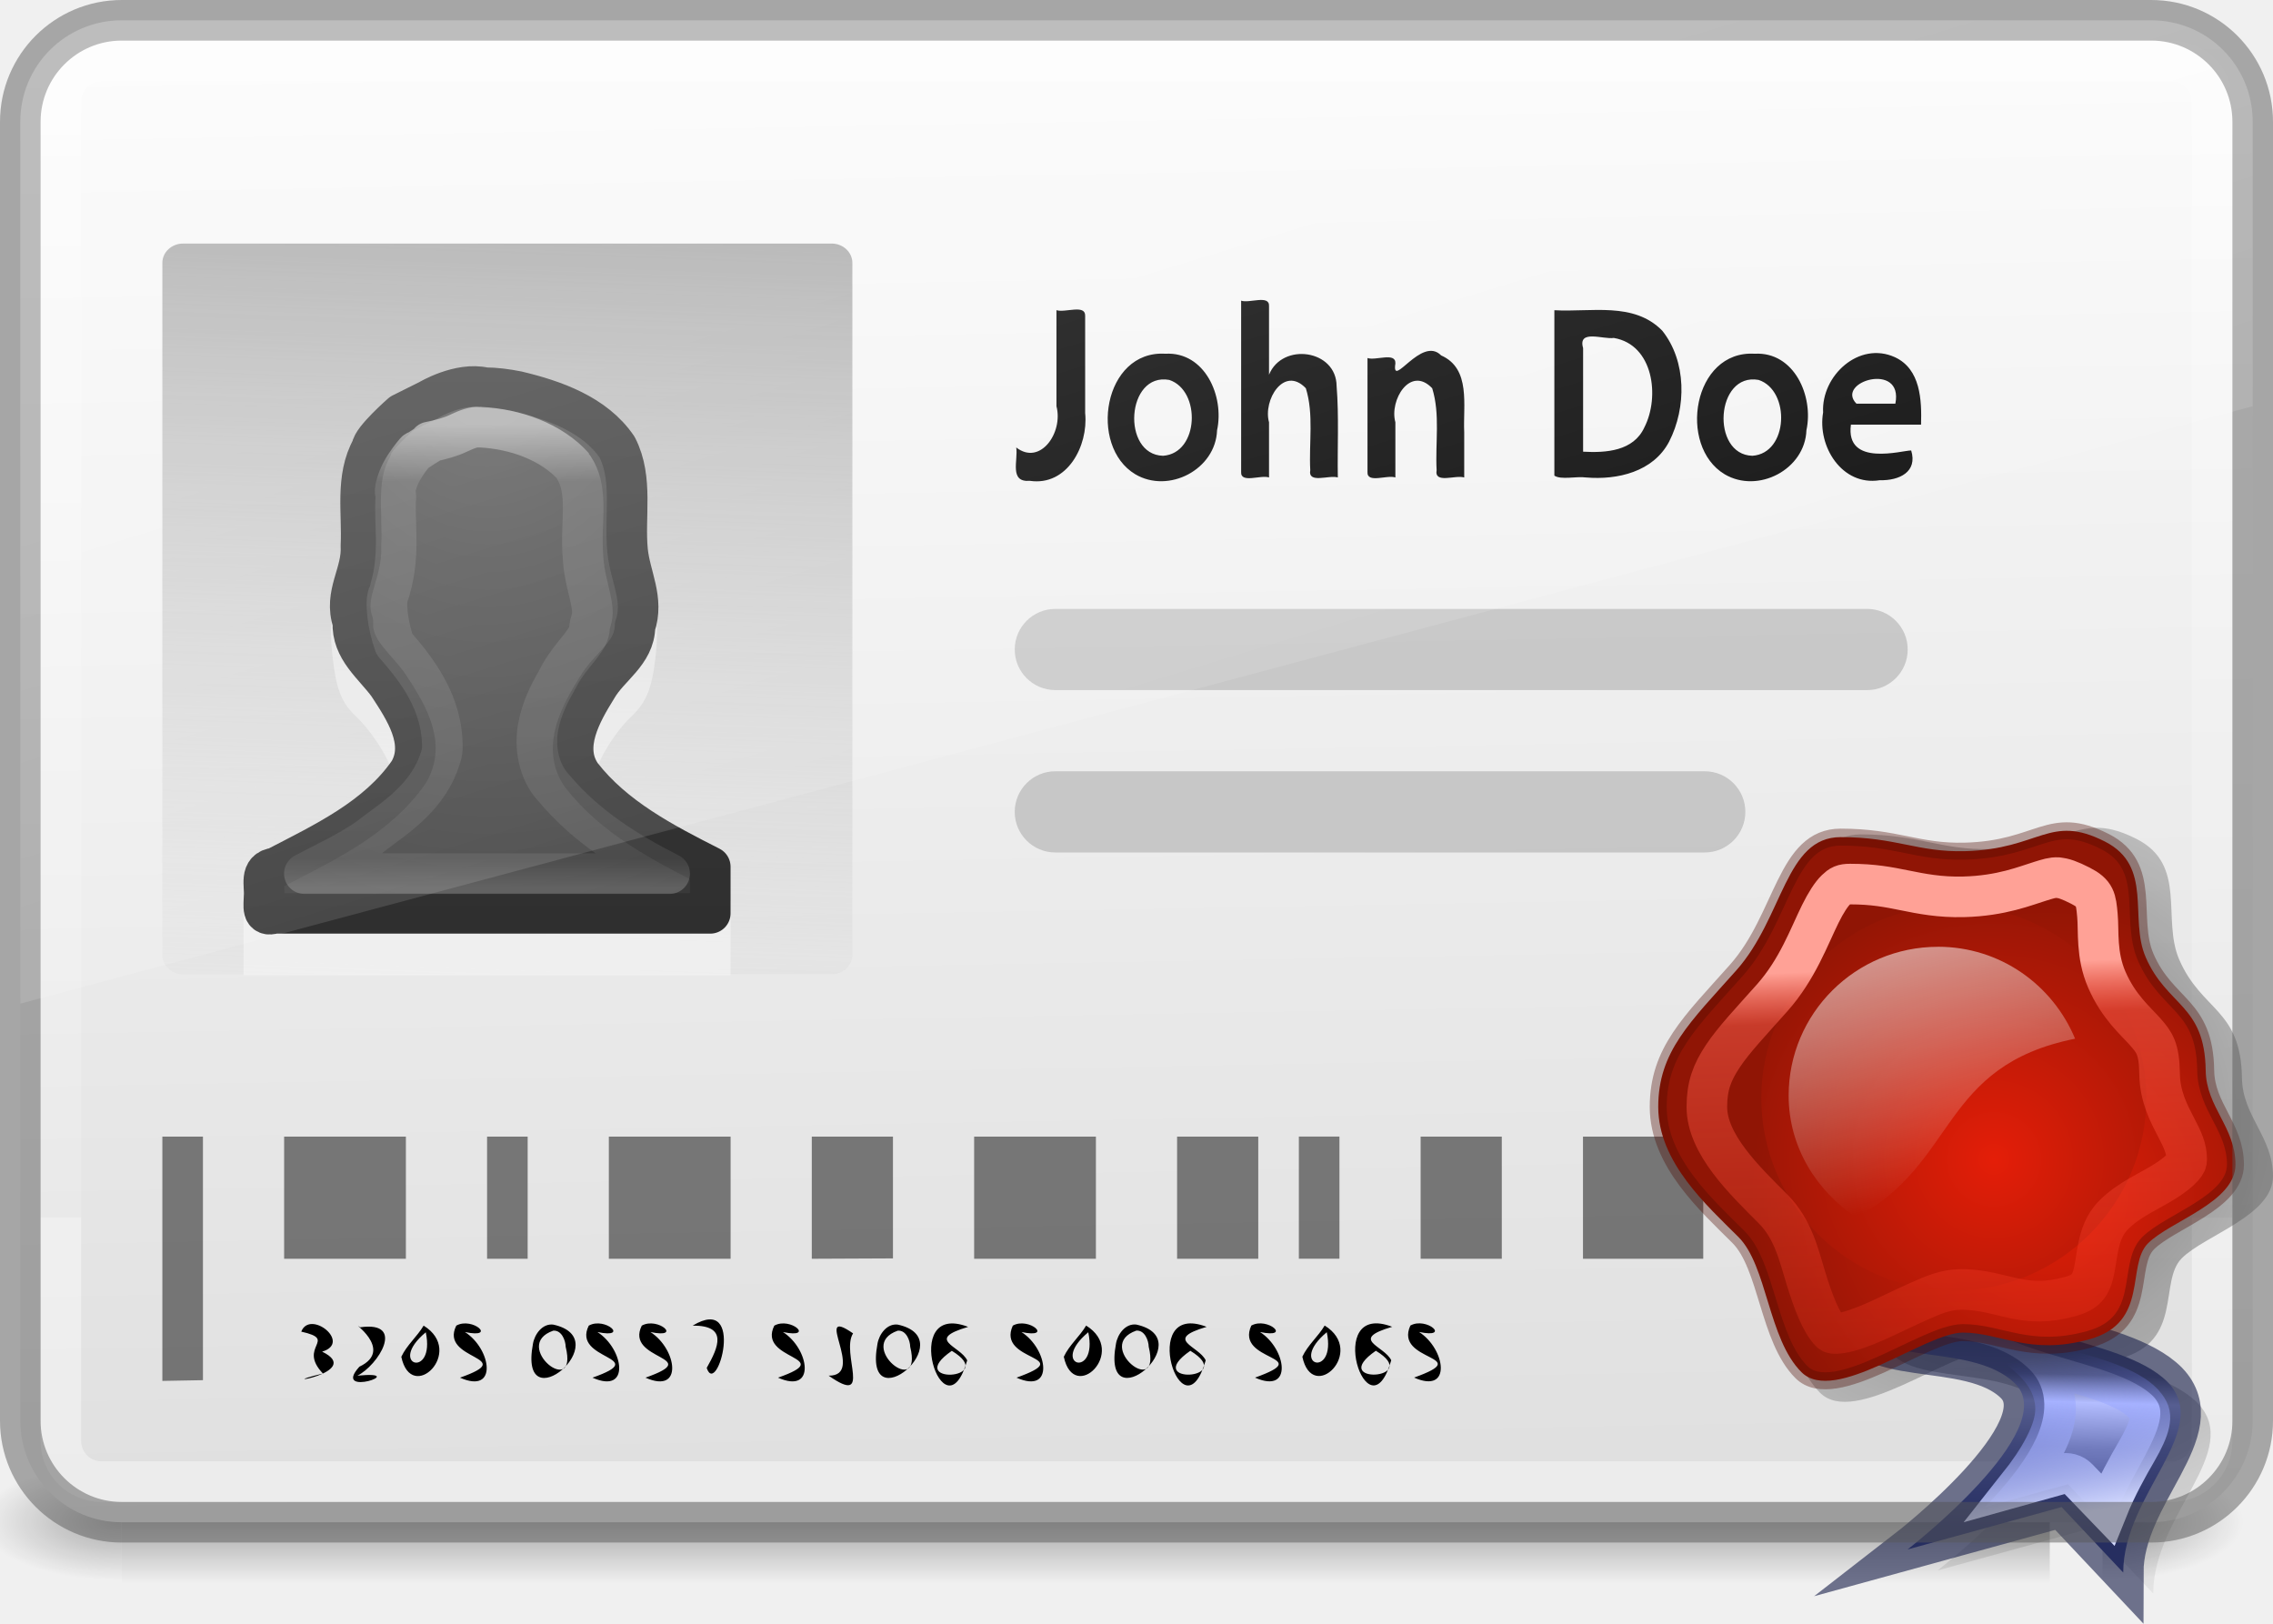
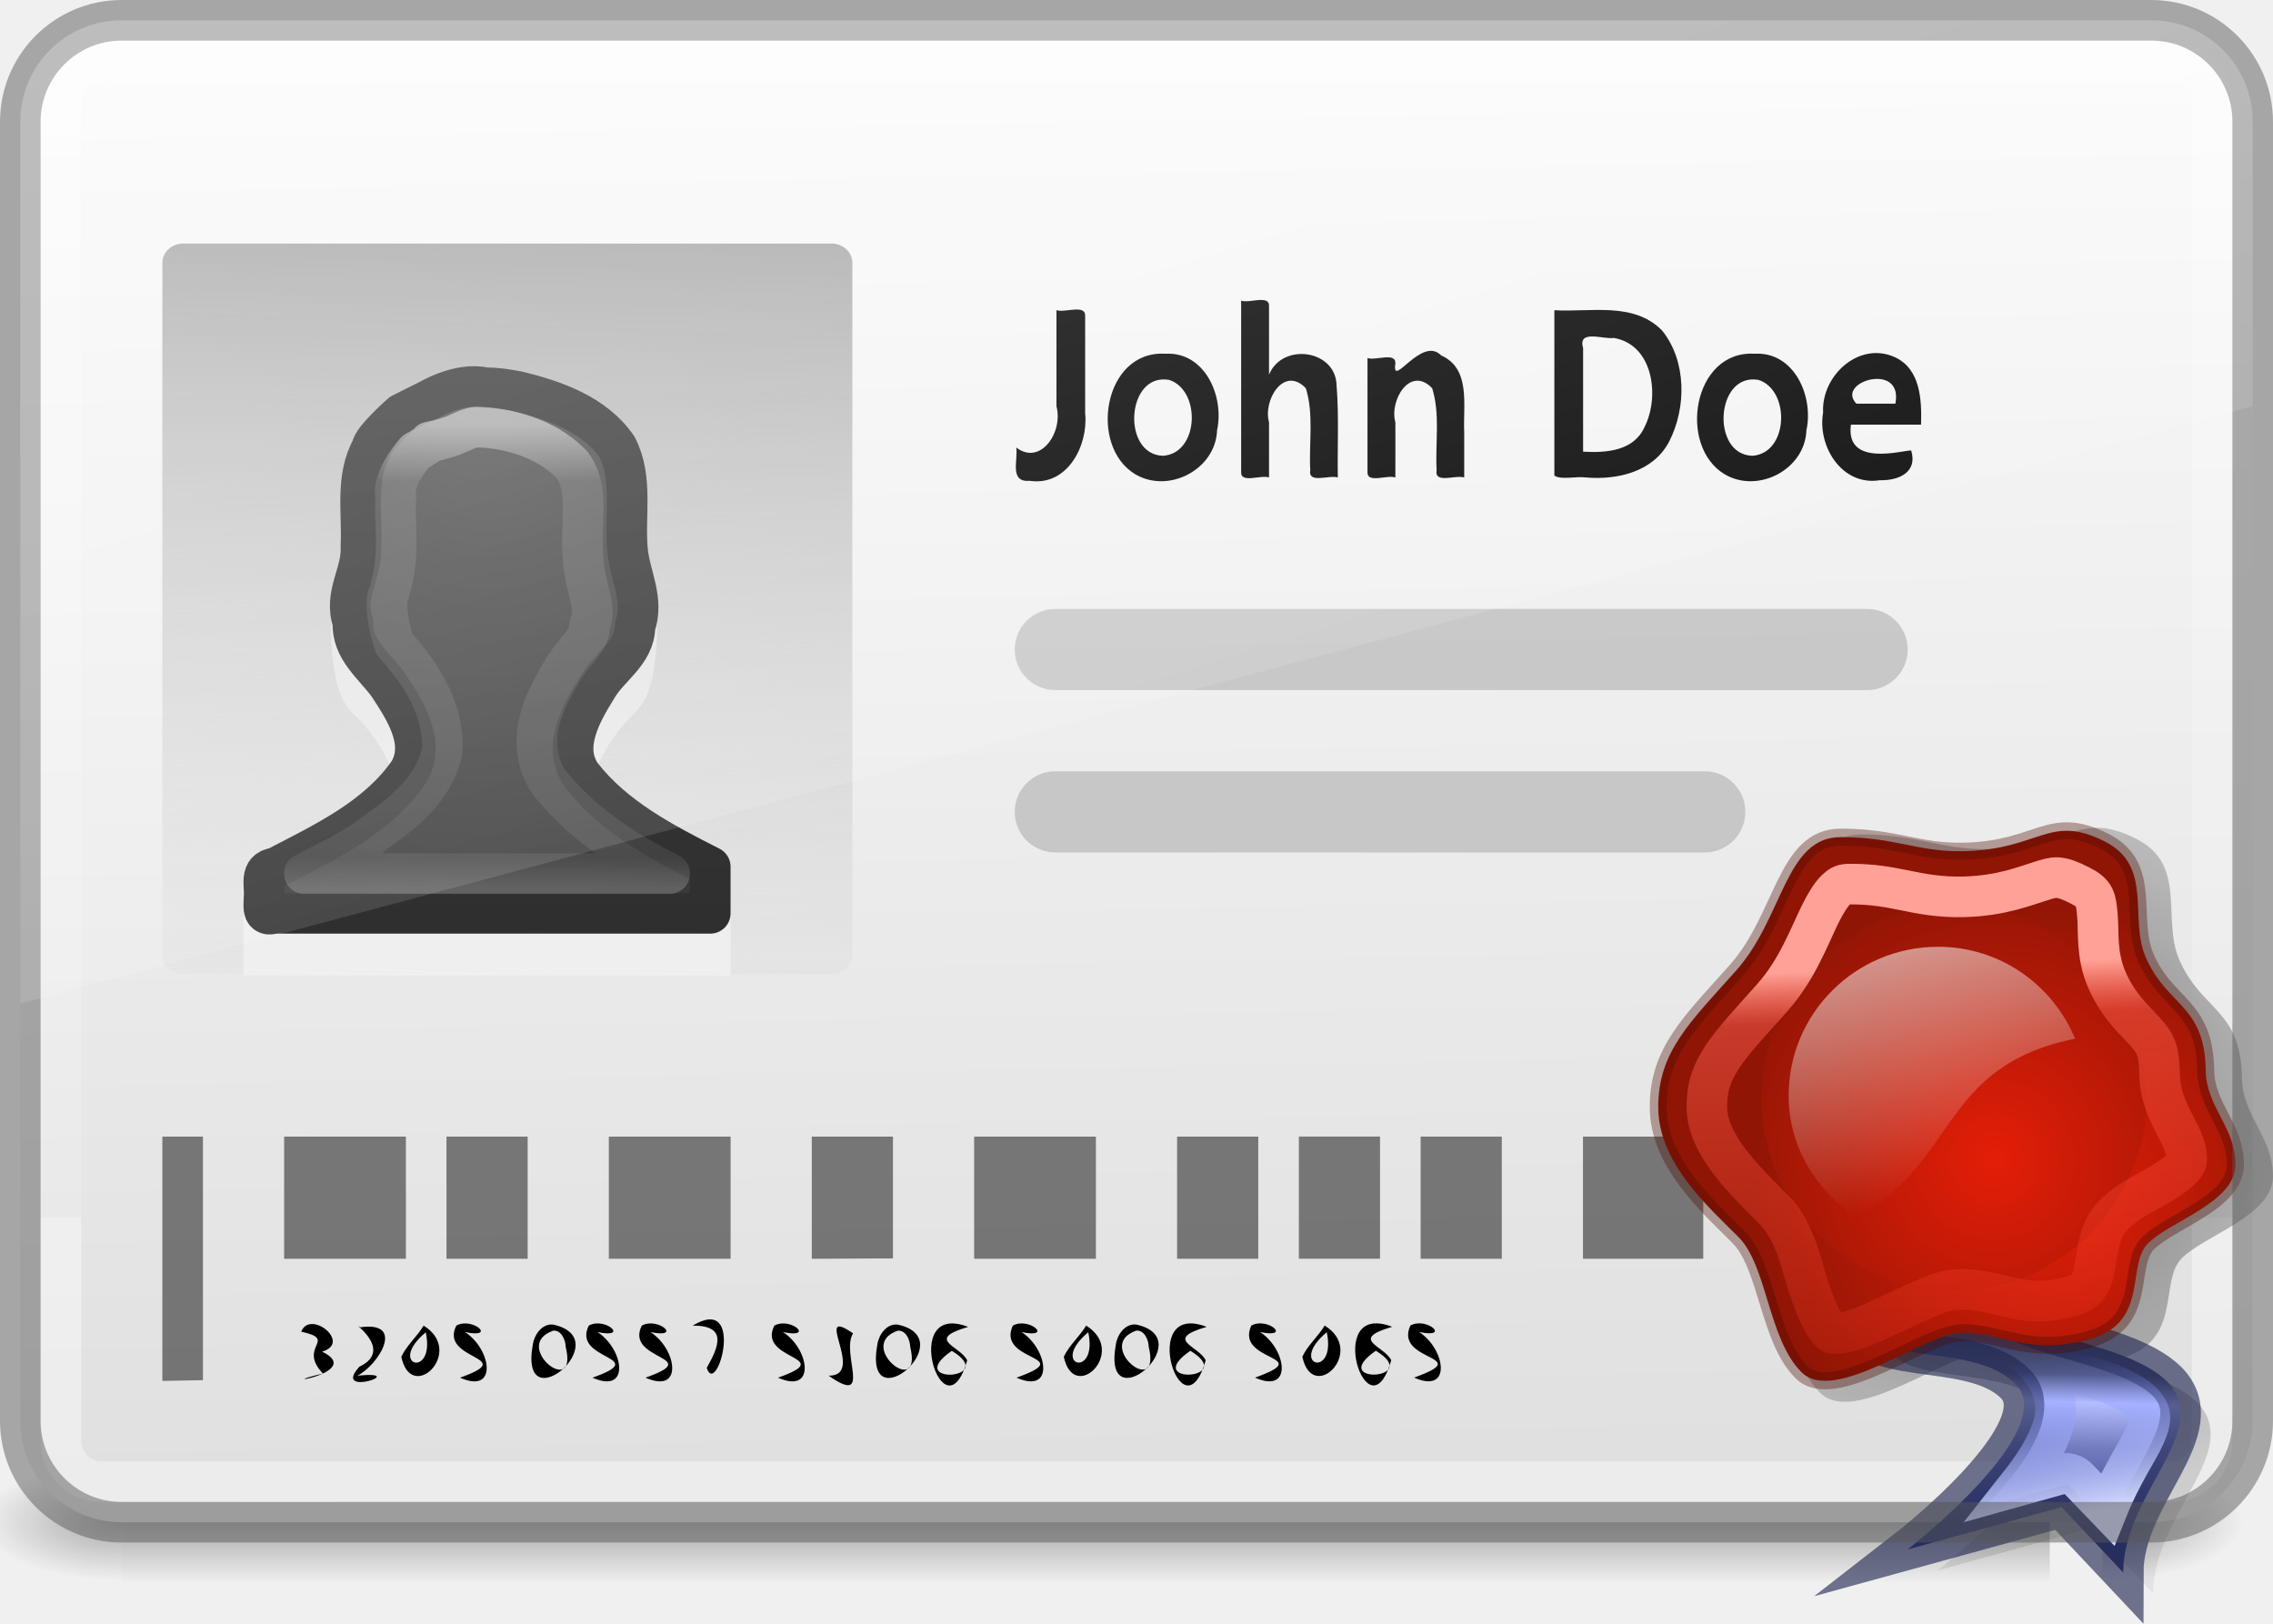
<svg xmlns="http://www.w3.org/2000/svg" xmlns:xlink="http://www.w3.org/1999/xlink" viewBox="0 0 56 40">
  <linearGradient id="a" gradientUnits="userSpaceOnUse" x1="99" x2="99" y1="-4" y2="30">
    <stop offset="0" stop-color="#fff" />
    <stop offset=".235" stop-color="#fff" stop-opacity=".235" />
    <stop offset="1" stop-color="#fff" stop-opacity=".157" />
    <stop offset="1" stop-color="#fff" stop-opacity=".392" />
  </linearGradient>
  <linearGradient id="b" gradientTransform="matrix(.08449704 0 0 .01235294 -6.539646 38.47082)" gradientUnits="userSpaceOnUse" x1="302.857" x2="302.857" y1="366.648" y2="609.505">
    <stop offset="0" stop-opacity="0" />
    <stop offset=".5" />
    <stop offset="1" stop-opacity="0" />
  </linearGradient>
  <radialGradient id="c" cx="605.714" cy="486.648" gradientTransform="matrix(-.0289166 0 0 .01235294 21.02689 38.47085)" gradientUnits="userSpaceOnUse" r="117.143" xlink:href="#d" />
  <linearGradient id="d">
    <stop offset="0" />
    <stop offset="1" stop-opacity="0" />
  </linearGradient>
  <radialGradient id="e" cx="605.714" cy="486.648" gradientTransform="matrix(.02891661 0 0 .01235294 34.9731 38.47085)" gradientUnits="userSpaceOnUse" r="117.143" xlink:href="#d" />
  <linearGradient id="f">
    <stop offset="0" stop-color="#fff" />
    <stop offset="1" stop-color="#fff" stop-opacity="0" />
  </linearGradient>
  <linearGradient id="g" gradientTransform="matrix(1.381245 0 0 1.232606 -4.847955 -10.35271)" gradientUnits="userSpaceOnUse" x1="18.451" x2="25.953" xlink:href="#f" y1="14.097" y2="35.983" />
  <linearGradient id="h" gradientTransform="matrix(.502671 0 0 .6462988 -1.288178 3.796177)" gradientUnits="userSpaceOnUse" x1="24" x2="24" y1="14.916" y2="32.596">
    <stop offset="0" stop-color="#fff" />
    <stop offset=".123" stop-color="#fff" stop-opacity=".235" />
    <stop offset=".937" stop-color="#fff" stop-opacity=".157" />
    <stop offset="1" stop-color="#fff" stop-opacity=".392" />
  </linearGradient>
  <radialGradient id="i" cx="10.904" cy="8.45" gradientTransform="matrix(0 .9691748 -.8296598 0 19.01421 1.214779)" gradientUnits="userSpaceOnUse" r="20">
    <stop offset="0" stop-color="#5f5f5f" />
    <stop offset=".262" stop-color="#4f4f4f" />
    <stop offset=".705" stop-color="#3b3b3b" />
    <stop offset="1" stop-color="#2b2b2b" />
  </radialGradient>
  <linearGradient id="j" gradientTransform="matrix(.6562745 0 0 .6892852 -3.746887 2.788879)" gradientUnits="userSpaceOnUse" x1="24" x2="24" y1="44" y2="3.899">
    <stop offset="0" stop-color="#272727" />
    <stop offset="1" stop-color="#454545" />
  </linearGradient>
  <linearGradient id="k" gradientUnits="userSpaceOnUse" x1="11.879" x2="10.947" xlink:href="#l" y1="4.956" y2="29.051" />
  <linearGradient id="l">
    <stop offset="0" stop-color="#9e9e9e" />
    <stop offset="1" stop-color="#ddd" stop-opacity="0" />
  </linearGradient>
  <linearGradient id="m" gradientTransform="matrix(1.381245 0 0 1.232606 -4.847955 -10.35271)" gradientUnits="userSpaceOnUse" x1="17.99" x2="18.714" y1="5.154" y2="40.851">
    <stop offset="0" stop-color="#fff" />
    <stop offset="1" stop-color="#ddd" />
  </linearGradient>
  <linearGradient id="n" gradientTransform="matrix(1.633351 0 0 1.526831 -3.954271 -24.21597)" gradientUnits="userSpaceOnUse" x1="9.118" x2="8.489" xlink:href="#l" y1="18.345" y2="34.609" />
  <radialGradient id="o" cx="24.452" cy="19.819" gradientTransform="matrix(.4279489 0 0 .4077431 38.95573 20.2992)" gradientUnits="userSpaceOnUse" r="33.156" xlink:href="#d" />
  <radialGradient id="p" cx="24.452" cy="19.819" gradientTransform="matrix(.4279489 0 0 .4077431 38.66036 20.22535)" gradientUnits="userSpaceOnUse" r="33.156" xlink:href="#d" />
  <linearGradient id="q" gradientTransform="matrix(.352533 0 0 .4949701 37.73315 21.15256)" gradientUnits="userSpaceOnUse" x1="38.506" x2="38.251" y1="22.886" y2="35.018">
    <stop offset="0" stop-color="#1d2349" />
    <stop offset=".353" stop-color="#4c5279" />
    <stop offset=".466" stop-color="#b3bdff" />
    <stop offset=".65" stop-color="#727cbe" />
    <stop offset="1" stop-color="#323c7e" />
  </linearGradient>
  <linearGradient id="r" gradientTransform="matrix(.352533 0 0 .4949701 38.26797 20.44688)" gradientUnits="userSpaceOnUse" x1="37.503" x2="36.499" y1="35.458" y2="27.404">
    <stop offset="0" stop-color="#d5dbff" />
    <stop offset="1" stop-color="#6579ff" stop-opacity="0" />
  </linearGradient>
  <linearGradient id="s">
    <stop offset="0" stop-color="#e41e08" />
    <stop offset="1" stop-color="#901505" />
  </linearGradient>
  <radialGradient id="t" cx="50.416" cy="30.098" gradientUnits="userSpaceOnUse" r="7.27" xlink:href="#s" />
  <radialGradient id="u" cx="49.125" cy="29.293" gradientUnits="userSpaceOnUse" r="6.97" xlink:href="#s" />
  <linearGradient id="v" gradientTransform="matrix(.4075848 0 0 .3889147 38.21283 21.2733)" gradientUnits="userSpaceOnUse" x1="12.52" x2="14.199" y1="8.879" y2="48.151">
    <stop offset="0" stop-color="#ffa196" />
    <stop offset=".083" stop-color="#ff604e" stop-opacity=".498" />
    <stop offset="1" stop-color="#ff1f06" stop-opacity="0" />
  </linearGradient>
  <linearGradient id="w" gradientTransform="matrix(.3554752 0 0 .3359365 39.12662 22.03184)" gradientUnits="userSpaceOnUse" x1="21.566" x2="29.957" xlink:href="#f" y1="-9.712" y2="22.783" />
  <g opacity=".3" transform="translate(-.6 -7)">
    <path d="m3.6 43h47.5v3h-47.5z" fill="url(#b)" />
    <path d="m3.6 43v3c-1.489.006-3.6-.672-3.6-1.5 0-.828 1.662-1.5 3.6-1.5z" fill="url(#c)" />
    <path d="m52.4 43v3c1.489.006 3.6-.672 3.6-1.5 0-.828-1.662-1.5-3.6-1.5z" fill="url(#e)" />
  </g>
  <path d="m25.623 11.243c0 .436-.103.77-.308 1.003-.205.231-.485.347-.84.347-.145 0-.283-.027-.415-.081v-.619c.117.088.246.133.387.133.174 0 .305-.064.392-.193.089-.13.133-.325.133-.584v-2.063h.651v2.059m1.817-1.191c.364 0.0.654.112.87.335.216.223.324.523.324.9 0 .409-.116.729-.348.958-.232.228-.543.342-.933.342-.359 0-.652-.112-.877-.337-.224-.225-.336-.52-.336-.884 0-.409.117-.73.352-.963.235-.234.551-.351.947-.351m-.054 2.035c.19 0 .344-.067.462-.202.12-.136.18-.322.18-.556 0-.237-.059-.424-.177-.561-.118-.138-.27-.207-.455-.207-.184 0-.339.072-.467.216-.128.143-.191.331-.191.565 0 .231.062.413.187.547.126.132.28.198.462.198m3.963.433h-.625v-1.305c0-.219-.033-.377-.1-.475-.067-.099-.181-.149-.343-.149-.142 0-.259.053-.352.161-.093.107-.14.243-.14.409v1.358h-.632v-3.526h.632v1.477c.086-.14.192-.244.32-.314.129-.07.279-.105.45-.105.263 0.0.46.081.593.244.132.163.198.407.198.733v1.491m2.865 0h-.625v-1.305c0-.219-.033-.377-.1-.475-.067-.099-.181-.149-.343-.149-.142 0-.259.053-.352.161-.093.107-.14.243-.14.409v1.358h-.632v-2.382h.632v.333c.086-.14.192-.244.32-.314.129-.07.279-.105.45-.105.263 0.0.46.081.593.244.132.163.198.407.198.733v1.491m2.046-3.336h1.171c.566 0.0.991.136 1.274.407.285.271.427.678.427 1.219 0 .523-.16.938-.481 1.247-.319.309-.751.463-1.297.463h-1.094v-3.336m.651 2.822h.429c.351 0 .628-.105.828-.314.202-.209.303-.495.303-.858-0-.352-.098-.626-.294-.821-.196-.195-.469-.293-.819-.293h-.448v2.287m3.891-1.954c.364 0.0.654.112.87.335.216.223.324.523.324.9 0 .409-.116.729-.348.958-.232.228-.543.342-.933.342-.359 0-.652-.112-.877-.337-.224-.225-.336-.52-.336-.884 0-.409.117-.73.352-.963.235-.234.551-.351.947-.351m-.054 2.035c.19 0 .344-.067.462-.202.12-.136.18-.322.18-.556 0-.237-.059-.424-.177-.561-.118-.138-.27-.207-.455-.207-.184 0-.339.072-.467.216-.128.143-.191.331-.191.565 0 .231.062.413.187.547.126.132.28.198.462.198m3.826-.621h-1.591c0 .195.06.347.18.456.121.107.289.161.504.161.236 0.0.464-.071.684-.212v.516c-.246.127-.521.191-.826.191-.369 0-.657-.108-.865-.323-.207-.216-.31-.51-.31-.884 0-.403.11-.724.331-.963.222-.24.515-.361.877-.361.319 0.0.568.099.747.298.18.197.271.472.271.826v.295m-.583-.419c0-.166-.042-.295-.126-.388-.082-.093-.2-.14-.352-.14-.138 0-.258.048-.359.144-.101.095-.158.223-.17.384z" />
  <g fill-rule="evenodd">
    <rect fill="#8d8d8d" height="2" opacity=".398" rx="1.481" width="22" x="25" y="15" />
    <rect fill="#8d8d8d" height="2" opacity=".398" rx="1.481" ry=".5" width="18" x="25" y="19" />
    <path d="m5.906 28.235h1.159v5.78h-1.159z" />
    <path d="m8.323 28.235h2.246v2.876h-2.246z" />
    <path d="m11.703 28.235h1.159v2.876h-1.159z" />
    <path d="m14.021 28.235h2.319v2.876h-2.319z" />
    <path d="m17.499 28.235h1.159v2.876h-1.159z" />
    <path d="m19.818 28.235h1.159v2.876h-1.159z" />
    <path d="m23.296 28.235h1.159v2.876h-1.159z" />
    <path d="m25.615 28.235h2.319v2.876h-2.319z" />
    <path d="m29.093 28.235h2.319v2.876h-2.319z" />
    <path d="m32.571 28.235h1.159v2.876h-1.159z" />
    <path d="m34.889 28.235h1.159v2.876h-1.159z" />
    <path d="m37.208 28.235h1.159v2.876h-1.159z" />
    <path d="m39.527 28.235h2.319v2.876h-2.319z" />
    <path d="m44.164 28.235h2.319v2.876h-2.319z" />
    <path d="m47.642 28.235h1.159v5.78h-1.159z" />
  </g>
  <path d="m9.442 32.796c.087.019.155.057.203.116.049.059.074.131.074.217 0 .132-.046.234-.137.307-.091.072-.221.108-.388.108-.056 0-.114-.006-.174-.017-.059-.011-.121-.027-.184-.049v-.175c.05.029.105.051.165.066.06.015.123.022.188.022.114 0 .2-.022.26-.067.06-.045.09-.11.09-.195 0-.079-.028-.14-.084-.185-.055-.045-.132-.067-.231-.067h-.156v-.149h.164c.089 0.0.158-.018.205-.053.047-.036.071-.087.071-.154 0-.069-.025-.121-.074-.158-.049-.037-.118-.056-.209-.056-.05 0-.103.005-.16.016-.057.011-.12.028-.188.05v-.161c.069-.019.133-.033.193-.043.061-.01.117-.014.171-.014.138 0.0.247.031.327.094.08.062.12.146.12.253 0 .074-.021.137-.064.188-.043.051-.103.086-.182.106m.779.569h.634v.152h-.852v-.152c.069-.071.163-.166.281-.286.119-.12.194-.198.225-.232.058-.065.099-.12.121-.165.023-.045.035-.09.035-.134 0-.071-.025-.129-.076-.174-.05-.045-.115-.067-.195-.067-.057 0-.117.01-.181.03-.063.02-.13.05-.202.09v-.183c.073-.029.141-.051.205-.066.064-.015.122-.022.174-.022.139 0.0.25.035.333.104.083.069.124.162.124.278 0 .055-.01.107-.031.157-.02.049-.058.107-.112.174-.015.017-.063.068-.143.151-.08.082-.194.198-.34.347m1.515-1.028-.458.714h.458zm-.048-.158h.228v.872h.191v.151h-.191v.316h-.181v-.316h-.606v-.175l.558-.848m.723 0h.713v.152h-.547v.328c.026-.009.053-.016.079-.02.026-.005.053-.007.079-.007.15 0.0.269.041.356.123.088.082.131.193.131.333 0 .144-.045.256-.135.336-.09.079-.217.119-.38.119-.056 0-.114-.005-.173-.014-.058-.01-.118-.024-.181-.043v-.182c.054.029.11.051.167.065.058.014.118.022.182.022.104 0 .186-.027.246-.082.061-.054.091-.128.091-.221 0-.093-.03-.167-.091-.221-.061-.054-.143-.082-.246-.082-.049 0-.097.005-.146.016-.048.011-.097.028-.147.05v-.672m2.145.119c-.093 0-.164.046-.211.138-.047.091-.07.229-.07.413 0 .183.023.321.07.413.047.091.118.137.211.137.094 0 .165-.046.211-.137.047-.092.071-.23.071-.413 0-.184-.024-.322-.071-.413-.047-.092-.117-.138-.211-.138m0-.143c.15 0.0.265.059.344.178.08.118.12.29.12.516 0 .225-.04.397-.12.516-.079.118-.194.177-.344.177-.15 0-.266-.059-.345-.177-.079-.119-.119-.291-.119-.516 0-.226.04-.398.119-.516.08-.119.195-.178.345-.178m.786.024h.713v.152h-.547v.328c.026-.009.053-.016.079-.02.026-.005.053-.007.079-.007.15 0.0.269.041.356.123.087.082.131.193.131.333 0 .144-.045.256-.135.336-.09.079-.217.119-.38.119-.056 0-.114-.005-.173-.014-.058-.01-.118-.024-.181-.043v-.182c.054.029.11.051.167.065.058.014.118.022.183.022.104 0 .186-.027.246-.082.061-.054.091-.128.091-.221 0-.093-.03-.167-.091-.221-.061-.054-.143-.082-.246-.082-.049 0-.097.005-.146.016-.048.011-.097.028-.147.05v-.672m1.172 0h.713v.152h-.547v.328c.026-.009.053-.016.079-.02.026-.005.053-.007.079-.007.15 0.0.269.041.356.123.088.082.131.193.131.333 0 .144-.045.256-.135.336-.09.079-.217.119-.38.119-.056 0-.114-.005-.173-.014-.058-.01-.118-.024-.181-.043v-.182c.054.029.11.051.167.065.058.014.118.022.183.022.104 0 .186-.027.246-.082.061-.054.091-.128.091-.221s-.03-.167-.091-.221c-.061-.054-.143-.082-.246-.082-.049 0-.097.005-.146.016-.048.011-.097.028-.147.05v-.672m1.125 0h.863v.077l-.487 1.261h-.19l.458-1.186h-.645v-.152m1.806 0h.713v.152h-.547v.328c.026-.009.053-.016.079-.02.026-.005.053-.007.079-.007.15 0.0.269.041.356.123.088.082.131.193.131.333 0 .144-.045.256-.135.336-.09.079-.217.119-.38.119-.056 0-.114-.005-.173-.014-.058-.01-.118-.024-.181-.043v-.182c.054.029.11.051.167.065.058.014.118.022.182.022.104 0 .186-.027.246-.082.061-.054.091-.128.091-.221-0-.093-.03-.167-.091-.221-.061-.054-.143-.082-.246-.082-.049 0-.097.005-.146.016-.048.011-.097.028-.147.05v-.672m1.202 1.186h.297v-1.021l-.323.065v-.165l.321-.065h.182v1.186h.297v.152h-.773v-.152m1.529-1.067c-.093 0-.164.046-.211.138-.047.091-.07.229-.07.413 0 .183.023.321.07.413.047.091.118.137.211.137.094 0 .165-.046.211-.137.047-.092.071-.23.071-.413 0-.184-.024-.322-.071-.413-.047-.092-.117-.138-.211-.138m0-.143c.15 0.0.265.059.344.178.08.118.12.29.12.516 0 .225-.04.397-.12.516-.079.118-.194.177-.344.177-.15 0-.265-.059-.345-.177-.079-.119-.119-.291-.119-.516 0-.226.04-.398.119-.516.08-.119.195-.178.345-.178m1.195.621c-.082 0-.146.028-.194.083-.047.056-.071.132-.071.229 0 .096.024.172.071.229.048.056.113.083.194.083.082 0 .146-.028.193-.083.048-.056.072-.132.072-.229 0-.097-.024-.173-.072-.229-.047-.056-.112-.083-.193-.083m.361-.567v.165c-.046-.022-.092-.038-.138-.049-.046-.011-.092-.017-.138-.017-.12 0-.212.04-.275.121-.063.081-.099.203-.108.366.035-.052.08-.092.133-.119.053-.028.112-.042.176-.042.135 0.0.241.041.319.123.079.081.118.192.118.333 0 .137-.041.248-.122.331-.082.083-.19.125-.325.125-.155 0-.274-.059-.356-.177-.082-.119-.123-.291-.123-.516 0-.212.05-.38.151-.506.101-.126.236-.189.405-.189.046 0.0.091.004.138.013.047.009.095.022.146.04m.989-.03h.713v.152h-.547v.328c.026-.009.053-.016.079-.02.026-.005.053-.007.079-.007.15 0.0.269.041.356.123.088.082.131.193.131.333 0 .144-.045.256-.135.336-.09.079-.217.119-.38.119-.056 0-.114-.005-.173-.014-.058-.01-.118-.024-.181-.043v-.182c.054.029.11.051.167.065.058.014.118.022.182.022.104 0 .186-.027.246-.082.061-.054.091-.128.091-.221-0-.093-.03-.167-.091-.221-.061-.054-.143-.082-.246-.082-.049 0-.097.005-.146.016-.048.011-.097.028-.147.05v-.672m1.669.158-.458.714h.458zm-.048-.158h.228v.872h.191v.151h-.191v.316h-.181v-.316h-.606v-.175l.558-.848m1.109.119c-.093 0-.164.046-.211.138-.047.091-.07.229-.07.413 0 .183.023.321.07.413.047.091.118.137.211.137.094 0 .165-.046.211-.137.047-.092.071-.23.071-.413 0-.184-.024-.322-.071-.413-.047-.092-.117-.138-.211-.138m0-.143c.15 0.0.265.059.344.178.08.118.12.29.12.516 0 .225-.04.397-.12.516-.079.118-.194.177-.344.177-.15 0-.266-.059-.345-.177-.079-.119-.119-.291-.119-.516 0-.226.04-.398.119-.516.08-.119.195-.178.345-.178m1.195.621c-.082 0-.146.028-.194.083-.047.056-.071.132-.071.229 0 .096.024.172.071.229.048.056.113.083.194.083.082 0 .146-.028.193-.083.048-.056.072-.132.072-.229 0-.097-.024-.173-.072-.229-.047-.056-.112-.083-.193-.083m.361-.567v.165c-.046-.022-.092-.038-.138-.049-.046-.011-.092-.017-.138-.017-.12 0-.212.04-.275.121-.063.081-.099.203-.108.366.035-.052.08-.092.133-.119.053-.028.112-.042.176-.042.135 0.0.241.041.319.123.079.081.118.192.118.333 0 .137-.041.248-.122.331-.082.083-.19.125-.325.125-.155 0-.274-.059-.356-.177-.082-.119-.123-.291-.123-.516 0-.212.05-.38.151-.506.101-.126.236-.189.405-.189.046 0.0.091.004.138.013.047.009.095.022.146.04m.989-.03h.713v.152h-.547v.328c.026-.009.053-.016.079-.02.026-.005.053-.007.079-.007.15 0.0.269.041.356.123.088.082.131.193.131.333-0.0.144-.045.256-.135.336-.09.079-.217.119-.38.119-.056 0-.114-.005-.173-.014-.058-.01-.118-.024-.181-.043v-.182c.054.029.11.051.167.065.058.014.118.022.183.022.104 0 .186-.027.246-.082.061-.054.091-.128.091-.221s-.03-.167-.091-.221c-.061-.054-.143-.082-.246-.082-.049 0-.097.005-.146.016-.048.011-.097.028-.147.05v-.672m1.669.158-.458.714h.458zm-.048-.158h.228v.872h.191v.151h-.191v.316h-.181v-.316h-.606v-.175l.558-.848m1.132.597c-.082 0-.146.028-.194.083-.047.056-.071.132-.071.229 0 .096.024.172.071.229.048.056.113.083.194.083.082 0 .146-.028.193-.083.048-.056.072-.132.072-.229-0-.097-.024-.173-.072-.229-.047-.056-.112-.083-.193-.083m.36-.567v.165c-.046-.022-.092-.038-.138-.049-.046-.011-.092-.017-.138-.017-.12 0-.212.04-.275.121-.063.081-.099.203-.108.366.035-.052.08-.092.133-.119.053-.028.112-.042.176-.042.135 0.0.241.041.319.123.079.081.118.192.118.333 0 .137-.041.248-.122.331-.082.083-.19.125-.325.125-.155 0-.274-.059-.356-.177-.082-.119-.123-.291-.123-.516 0-.212.05-.38.151-.506.101-.126.236-.189.405-.189.046 0.0.091.004.138.013.047.009.095.022.146.04m.403-.03h.713v.152h-.547v.328c.026-.009.053-.016.079-.02.026-.005.053-.007.079-.007.15 0.0.269.041.356.123.087.082.131.193.131.333 0 .144-.045.256-.135.336-.09.079-.217.119-.38.119-.056 0-.114-.005-.173-.014-.058-.01-.118-.024-.181-.043v-.182c.054.029.11.051.167.065.058.014.118.022.182.022.104 0 .186-.027.246-.082.061-.054.091-.128.091-.221 0-.093-.03-.167-.091-.221-.061-.054-.143-.082-.246-.082-.049 0-.097.005-.146.016-.048.011-.097.028-.147.05v-.672m1.711 0h.863v.077l-.487 1.261h-.19l.458-1.186h-.645v-.152m1.607.119c-.093 0-.164.046-.211.138-.047.091-.07.229-.07.413 0 .183.023.321.07.413.047.091.118.137.211.137.094 0 .165-.046.211-.137.047-.092.071-.23.071-.413 0-.184-.024-.322-.071-.413-.047-.092-.117-.138-.211-.138m0-.143c.15 0.0.265.059.344.178.08.118.12.29.12.516 0 .225-.04.397-.12.516-.079.118-.194.177-.344.177-.15 0-.266-.059-.345-.177-.079-.119-.119-.291-.119-.516 0-.226.04-.398.119-.516.08-.119.195-.178.345-.178m1.195.621c-.082 0-.146.028-.194.083-.047.056-.071.132-.071.229 0 .096.024.172.071.229.048.056.113.083.194.083.082 0 .146-.028.193-.083.048-.056.072-.132.072-.229 0-.097-.024-.173-.072-.229-.047-.056-.112-.083-.193-.083m.36-.567v.165c-.046-.022-.092-.038-.138-.049-.046-.011-.092-.017-.138-.017-.12 0-.212.04-.275.121-.063.081-.099.203-.108.366.035-.052.08-.092.133-.119.053-.028.112-.042.176-.042.135 0.0.241.041.319.123.079.081.118.192.118.333 0 .137-.041.248-.122.331-.082.083-.19.125-.325.125-.155 0-.274-.059-.356-.177-.082-.119-.123-.291-.123-.516 0-.212.05-.38.151-.506.101-.126.236-.189.405-.189.046 0.0.091.004.138.013.047.009.095.022.146.04m.403-.03h.713v.152h-.547v.328c.026-.009.053-.016.079-.02.026-.005.053-.007.079-.007.15 0.0.269.041.356.123.088.082.131.193.131.333 0 .144-.045.256-.135.336-.09.079-.217.119-.38.119-.056 0-.114-.005-.173-.014-.058-.01-.118-.024-.181-.043v-.182c.054.029.11.051.167.065.058.014.118.022.182.022.104 0 .186-.027.246-.082.061-.054.091-.128.091-.221-0-.093-.03-.167-.091-.221-.061-.054-.143-.082-.246-.082-.049 0-.097.005-.146.016-.048.011-.097.028-.147.05v-.672m1.711 0h.863v.077l-.487 1.261h-.19l.458-1.186h-.645v-.152m1.629.597c-.082 0-.146.028-.194.083-.047.056-.071.132-.071.229 0 .096.024.172.071.229.048.056.113.083.194.083.082 0 .146-.028.193-.083.048-.056.072-.132.072-.229 0-.097-.024-.173-.072-.229-.047-.056-.112-.083-.193-.083m.361-.567v.165c-.046-.022-.092-.038-.138-.049-.046-.011-.092-.017-.138-.017-.12 0-.212.04-.275.121-.063.081-.099.203-.108.366.035-.052.08-.092.133-.119.053-.028.112-.042.176-.042.135 0.0.241.041.319.123.079.081.118.192.118.333 0 .137-.041.248-.122.331-.082.083-.19.125-.325.125-.155 0-.274-.059-.356-.177-.082-.119-.123-.291-.123-.516 0-.212.05-.38.151-.506.101-.126.236-.189.405-.189.046 0.0.091.004.138.013.047.009.095.022.146.04m.355-.03h.863v.077l-.487 1.261h-.19l.458-1.186h-.645v-.152m1.224 1.311v-.165c.046.022.092.038.138.049.047.011.093.017.138.017.12 0 .211-.04.274-.12.064-.081.1-.203.109-.367-.035.051-.079.091-.132.118-.053.028-.112.041-.177.041-.134 0-.241-.04-.319-.121-.078-.081-.117-.192-.117-.333 0-.137.041-.248.122-.331.082-.083.19-.125.325-.125.155 0.0.274.059.355.178.082.118.123.29.123.516-0.0.211-.05.379-.151.506-.1.125-.235.188-.405.188-.046 0-.092-.004-.138-.013-.047-.009-.095-.022-.146-.04m.361-.567c.082 0 .146-.028.193-.083.048-.056.072-.132.072-.229 0-.096-.024-.172-.072-.228-.047-.056-.112-.084-.193-.084-.082 0-.146.028-.194.084-.047.056-.071.131-.071.228 0 .097.024.173.071.229.048.056.113.083.194.083m.811.567v-.165c.046.022.092.038.138.049.047.011.093.017.138.017.12 0 .211-.04.274-.12.064-.081.1-.203.109-.367-.035.051-.079.091-.132.118-.053.028-.112.041-.177.041-.134 0-.241-.04-.319-.121-.078-.081-.117-.192-.117-.333 0-.137.041-.248.122-.331.082-.083.19-.125.325-.125.155 0.0.274.059.355.178.082.118.123.29.123.516 0 .211-.05.379-.151.506-.1.125-.235.188-.405.188-.046 0-.092-.004-.138-.013-.047-.009-.095-.022-.146-.04m.361-.567c.082 0 .146-.028.193-.083.048-.056.072-.132.072-.229 0-.096-.024-.172-.072-.228-.047-.056-.112-.084-.193-.084-.082 0-.146.028-.194.084-.047.056-.071.131-.071.228 0 .097.024.173.071.229.048.056.113.083.194.083" />
  <g fill-rule="evenodd">
    <rect fill="url(#k)" height="17.339" rx=".463" width="14.781" x="5.856" y="7.024" />
    <g fill="#939393">
      <path d="m18.924 24.407c.461-1.324.079-3.947-2.911-5.986h-5.586c-2.99 1.883-3.364 4.458-2.675 5.963l11.173.024z" />
      <path d="m17.09 15.533a3.855 3.844 0 1 1 -7.711 0 3.855 3.844 0 1 1 7.711 0z" />
    </g>
  </g>
  <rect fill="none" height="32.593" rx="2.634" stroke="#fff" stroke-width="1.481" width="47.408" x="3.556" y="3.704" />
  <rect fill="url(#m)" fill-rule="evenodd" height="37" rx="2.5" width="55" x=".5" y=".5" />
  <path d="m26.736 10.185c.077.798-.442 1.796-1.364 1.66-.516.043-.285-.506-.335-.822.589.458 1.163-.366.991-1.015v-2.367c.213.069.713-.151.707.136v2.406zm1.975-1.471c.976-.054 1.456 1.051 1.274 1.884-.034.969-1.194 1.571-2.015 1.085-1.161-.695-.783-3.061.741-2.969zm-.058 2.514c.892-.06.942-1.61.154-1.869-1.061-.19-1.182 1.841-.154 1.869zm4.307.534c-.22-.068-.74.165-.679-.182-.036-.671.092-1.37-.109-2.016-.542-.568-1.06.298-.907.838v1.36c-.203-.071-.704.156-.687-.136v-4.219c.203.071.704-.156.687.136v1.688c.325-.802 1.659-.622 1.665.279.06.747.017 1.502.03 2.252zm3.113-0c-.22-.068-.74.165-.679-.182-.036-.671.092-1.37-.109-2.016-.542-.568-1.06.298-.907.838v1.36c-.203-.071-.704.156-.687-.136v-2.806c.203.071.704-.156.687.136-.1.648.644-.698 1.128-.2.739.325.536 1.235.568 1.892v1.114zm2.223-4.12c.898.053 1.953-.215 2.656.503.603.753.599 1.899.17 2.735-.39.744-1.273.948-2.047.882-.242-.033-.615.065-.78-.045v-4.074zm.707 3.485c.561.031 1.241-.011 1.51-.6.384-.749.226-2.036-.754-2.202-.259.041-.892-.221-.756.25v2.551zm4.228-2.413c.975-.054 1.456 1.051 1.274 1.884-.034.969-1.194 1.571-2.015 1.085-1.161-.695-.783-3.061.741-2.969zm-.058 2.514c.892-.06.942-1.61.154-1.869-1.061-.19-1.182 1.841-.154 1.869zm4.157-.767h-1.729c-.142 1.055 1.275.631 1.485.636.162.528-.292.745-.775.733-.93.148-1.541-.835-1.395-1.669-.048-.904.883-1.766 1.77-1.361.633.294.661 1.056.643 1.661zm-.634-.517c.209-1.047-1.492-.541-.959 0z" />
  <g fill-rule="evenodd">
    <rect fill="#8d8d8d" height="2" opacity=".398" rx="1" width="22" x="25" y="15" />
    <rect fill="#8d8d8d" height="2" opacity=".398" rx="1" width="18" x="25" y="19" />
-     <path d="m7 28v3.009h3v-3.009h-3zm5-0v3.009h1v-3.009zm3 0v3.009h3v-3.009zm5 0v3.009l2-.009v-3zm4 0v3.009h3v-3.009zm5 0v3.009h2v-3.009zm6 0v3.009h2v-3.009zm4 0v3.009h2.963v-3.009zm-35-.001v6.019l1-.018v-6h-1zm28 0v3.009h1v-3.009h-1z" opacity=".485" />
+     <path d="m7 28v3.009h3v-3.009h-3zm4-0v3.009h2v-3.009zm4 0v3.009h3v-3.009zm5 0v3.009l2-.009v-3zm4 0v3.009h3v-3.009zm5 0v3.009h2v-3.009zm6 0v3.009h2v-3.009zm4 0v3.009h2.963v-3.009zm-35-.001v6.019l1-.018v-6h-1zm28 0v3.009h2v-3.009h-2z" opacity=".485" />
  </g>
  <path d="m7.936 33.297c1.089.526-1.41.883.02.539-.64-.673.388-.826-.534-1.032.218-.554 1.254.274.514.493zm.867.592c1.354-.132-.655.561.051-.221.898-.426-.29-1.17.02-.971 1.139-.161.438.942-.071 1.193zm1.687-1.069c-.98.817.245 1.164 0 0zm-.053-.164c1.036.642-.3 1.945-.55.768.135-.289.389-.496.55-.768zm.805 0c.398-.224 1.017.327.213.158.652.419.818 1.542-.122 1.124 1.494-.527-.525-.415-.091-1.283h-0zm2.389.124c-1.057.366.626 1.71.306.398-.004-.16-.1-.413-.306-.398zm0-.149c1.613.354-.87 2.457-.501.475.039-.237.233-.508.501-.475zm.875.025c.398-.224 1.017.327.213.158.652.419.818 1.542-.122 1.124 1.494-.527-.525-.415-.091-1.283h-0zm1.306-0c.398-.224 1.017.327.213.158.652.419.818 1.542-.122 1.124 1.494-.527-.525-.415-.091-1.283h-0zm1.253 0c1.317-.794.599 1.798.346 1.042.297-.522.521-1.048-.346-1.042zm2.012 0c.398-.224 1.017.327.213.158.652.419.818 1.542-.122 1.124 1.494-.527-.525-.415-.091-1.283h0zm1.339 1.233c.941.009-.43-1.756.601-1.042-.306.486.496 1.812-.601 1.042zm1.703-1.109c-1.057.366.626 1.71.306.398-.004-.16-.1-.413-.306-.398zm0-.149c1.613.354-.87 2.457-.501.475.039-.237.233-.508.501-.475zm1.331.646c-1.224.847 1.185.718 0 0zm.402-.59c-1.074.316-.195.464-.023.825-.569 1.981-1.69-1.484.023-.825m1.101-.031c.398-.224 1.017.327.213.158.652.419.818 1.542-.122 1.124 1.542-.553-.506-.376-.091-1.283m1.859.164c-.98.817.245 1.164 0 0zm-.053-.164c1.036.642-.3 1.945-.55.768.135-.289.389-.496.55-.768zm1.236.124c-1.057.366.626 1.71.306.398-.004-.16-.1-.413-.306-.398zm0-.149c1.613.354-.87 2.457-.501.475.039-.237.233-.508.501-.475zm1.331.646c-1.224.847 1.185.718 0 0zm.402-.59c-1.074.316-.195.464-.023.825-.569 1.981-1.69-1.484.023-.825m1.101-.031c.398-.224 1.017.327.213.158.652.419.818 1.542-.122 1.124 1.542-.553-.506-.376-.091-1.283m1.859.164c-.98.817.245 1.164 0 0zm-.052-.164c1.036.642-.3 1.945-.55.768.135-.289.389-.496.55-.768zm1.261.621c-1.224.847 1.185.718 0 0zm.402-.59c-1.074.316-.195.464-.023.825-.569 1.981-1.69-1.484.023-.825m.449-.031c.398-.224 1.017.327.213.158.652.419.818 1.542-.122 1.124 1.542-.553-.506-.376-.091-1.283" />
  <rect fill="url(#n)" fill-rule="evenodd" height="18" rx=".51" ry=".477" width="17" x="4" y="6" />
  <rect fill="none" height="35" rx="1" stroke="url(#a)" width="53" x="1.5" y="1.5" />
  <g transform="translate(0 -.734128)">
    <path d="m48.874 28.511s-2.467 3.415-2.467 4.981c0 1.565 2.846.712 3.985 1.85s-2.656 4.079-2.656 4.079l3.795-1.044 1.518 1.613c0-1.945 2.229-3.51 1.091-4.696-1.186-1.186-4.554-1.044-4.743-2.609s-.474-4.127-.474-4.127l-.047-.047z" fill="url(#o)" opacity=".48" />
    <path d="m53.689 24.371c.552 1.277 1.522 1.212 1.546 2.917.014.951.765 1.45.765 2.421s-1.677 1.451-2.248 2.022c-.571.571.045 2.036-1.505 2.467-1.535.426-2.285-.171-3.256-.171s-3.295 1.873-4.152 1.016c-.857-.857-.875-2.729-1.618-3.472-.8-.8-2.063-1.917-2.063-3.345s.825-2.182 2.006-3.51c1.219-1.37 1.257-3.427 2.685-3.427 1.428 0 1.975.392 3.191.361 1.938-.049 2.175-.971 3.6-.248 1.256.637.617 1.971 1.049 2.97z" fill="url(#p)" opacity=".48" />
    <path d="m48.135 27.994s-2.467 3.415-2.467 4.981 2.846.712 3.985 1.85-2.656 4.079-2.656 4.079l3.795-1.044 1.518 1.613c0-1.945 2.229-3.51 1.091-4.696-1.186-1.186-4.554-1.044-4.743-2.609-.19-1.565-.474-4.127-.474-4.127z" fill="url(#q)" stroke="#1f254f" stroke-miterlimit="6.6" stroke-opacity=".624" />
    <path d="m48.723 33.082c-.221-.005-.57.146-.895.266.493.072.939.174 1.326.316-.127-.153-.226-.331-.252-.547-.012-.007-.072-.033-.18-.035zm1.295 1.105c.308.285.552.624.613 1.07.054.396-.081.762-.26 1.111-.176.343-.41.673-.646.971l1.057-.295a.417.417 0 0 1 .412.113l.727.756c.222-.553.501-1.048.727-1.438.159-.275.269-.512.303-.684s.023-.262-.088-.412c-.305-.414-1.145-.677-1.992-.904-.3-.081-.576-.184-.852-.289z" fill="none" stroke="url(#r)" stroke-miterlimit="6.6" />
    <path d="m52.861 24.309c.529 1.224 1.458 1.162 1.481 2.795.013.911.733 1.389.733 2.32s-1.607 1.39-2.154 1.938c-.547.547.043 1.951-1.442 2.364-1.471.409-2.19-.164-3.12-.164-.931 0-3.157 1.794-3.978.973-.821-.821-.839-2.615-1.55-3.327-.766-.766-1.977-1.837-1.977-3.205s.79-2.091 1.922-3.363c1.168-1.313 1.204-3.284 2.573-3.284 1.368 0 1.893.375 3.058.346 1.857-.047 2.084-.93 3.45-.238 1.204.61.591 1.888 1.005 2.846z" style="stroke:#4c0901;stroke-width:.418;stroke-linecap:round;stroke-linejoin:round;stroke-opacity:.357;fill:url(#t)" />
    <path d="m52.879 27.785c0 2.609-2.135 4.743-4.743 4.743s-4.743-2.135-4.743-4.743 2.135-4.743 4.743-4.743 4.743 2.135 4.743 4.743z" fill="url(#u)" />
    <path d="m50.703 22.354c-.135-.008-.251.032-.434.088-.365.111-.954.361-1.889.385-.593.015-1.042-.076-1.449-.158-.407-.082-.778-.156-1.35-.156-.176 0-.238.033-.35.141-.112.108-.245.314-.383.592-.275.555-.564 1.37-1.188 2.07-.524.589-.946 1.032-1.213 1.434-.267.401-.395.738-.395 1.252 0 .913.912 1.795 1.635 2.518.491.491.632 1.134.809 1.713.177.578.374 1.089.604 1.318.024.024.061.051.275.018.215-.033.532-.147.867-.297.335-.15.691-.329 1.033-.48.342-.151.653-.293 1.047-.293.54 0 .954.152 1.344.227.389.075.765.107 1.346-.055.249-.069.349-.152.42-.238.071-.086.118-.203.156-.373.038-.17.06-.38.109-.619.05-.239.133-.533.379-.779.389-.389.881-.583 1.266-.828.192-.122.35-.246.436-.344.086-.098.096-.142.096-.191 0-.278-.101-.486-.266-.803-.164-.316-.394-.74-.402-1.303-.009-.636-.129-.784-.359-1.045-.23-.261-.653-.612-.943-1.283-.265-.614-.193-1.191-.23-1.586-.037-.395-.048-.538-.42-.727-.262-.133-.416-.188-.551-.195z" fill="none" stroke="url(#v)" stroke-linecap="round" stroke-linejoin="round" />
    <path d="m47.746 24.058c-2.028 0-3.679 1.639-3.679 3.666 0 1.269.686 2.343 1.664 3.003 2.502-1.347 2.057-3.734 5.393-4.405-.553-1.33-1.849-2.265-3.379-2.265z" fill="url(#w)" stroke-width=".827" />
  </g>
  <rect fill="none" height="37" rx="2.5" stroke="#585858" stroke-opacity=".481" width="55" x=".5" y=".5" />
  <g transform="translate(-.000001 -2.978551)">
    <path d="m11.942 13c-.432-.003-.811.08-1.069.252-.333.221-.48.249-.573.097-.089-.146-.17-.13-.248.077-.066.175-.205.255-.363.194-.151-.059-.212-.04-.153.058.057.094.029.174-.057.174s-.364.297-.611.658c-.394.577-.458.84-.458 2.053 0.0.761.075 1.501-.153 1.549-.134.028-.121.557-.057 1.104.083.715.208 1.066.554 1.394.539.512 1.031 1.397 1.031 1.878 0 .659-1.516 1.812-3.784 2.865l-0 1.647h11.999l.001-1.818c-1.883-.869-3.442-2.07-3.442-2.693 0-.48.473-1.367 1.012-1.878.346-.328.49-.679.573-1.394.064-.547.072-1.06-.057-1.104-.179-.06-.172-.795-.172-1.549-0-1.081-.068-1.484-.344-1.936-.549-.901-2.332-1.619-3.628-1.627z" fill="#fff" fill-rule="evenodd" opacity=".4" />
    <g stroke-linecap="round" stroke-linejoin="round">
      <path d="m11.942 12.529c-.626-.146-1.375.303-1.375.303l-.673.336s-.729.637-.737.853c-.41.727-.223 1.608-.265 2.403.04.683-.435 1.189-.197 1.881-.035.668.516 1.06.869 1.543.398.611.939 1.409.513 2.141-.787 1.142-2.096 1.747-3.291 2.369-.406.042-.253.431-.28.709-.001.221-.073.514.251.411h10.742c0-.382 0-.765 0-1.147-1.157-.586-2.364-1.214-3.175-2.256-.487-.698.001-1.537.386-2.158.299-.517.925-.847.934-1.507.23-.669-.117-1.222-.182-1.86-.085-.846.145-1.771-.259-2.557-.547-.805-1.55-1.158-2.46-1.374-.264-.053-.532-.088-.802-.09z" fill="url(#i)" stroke="url(#j)" />
      <path d="m11.797 13.502c-.107-.011-.272.038-.511.153-.177.086-.438.16-.705.211l.018.019c-.003.002-.184.111-.299.192-.022.016-.034.006-.053.019-.006.008-.014.015-.018.019-.076.09-.225.277-.335.479-.114.211-.166.44-.159.498a.525.571 0 0 1 .018.134c-.05.585.118 1.377-.141 2.261a.525.571 0 0 1 -.035.115c-.098.181-.024.79.141 1.245.541.619 1.197 1.444 1.18 2.568a.525.571 0 0 1 -.018.134c-.286 1.066-1.167 1.58-1.726 2.012a.525.571 0 0 1 -.018.019c-.525.378-1.085.623-1.638.92h9c-1.027-.525-2.044-1.145-2.853-2.108-.006-.007-.012-.012-.018-.019-.377-.427-.453-1.012-.37-1.475.082-.456.275-.837.458-1.15.006-.011.011-.028.018-.038.184-.361.411-.607.564-.805.158-.206.224-.318.229-.479a.525.571 0 0 1 .035-.153c.057-.186.033-.334-.018-.575-.049-.236-.148-.552-.176-.939-.001-.007.001-.012 0-.019-.047-.502.009-.954 0-1.341-.009-.386-.074-.666-.229-.901-.002-.002.002-.017 0-.019-.549-.619-1.452-.937-2.307-.977a.525.571 0 0 1 -.035 0z" fill="none" opacity=".5" stroke="url(#h)" />
    </g>
  </g>
  <path d="m3 .5c-1.385 0-2.5 1.115-2.5 2.5v21.725l55-14.717v-7.008c0-1.385-1.115-2.5-2.5-2.5z" fill="url(#g)" fill-rule="evenodd" opacity=".2" />
</svg>
